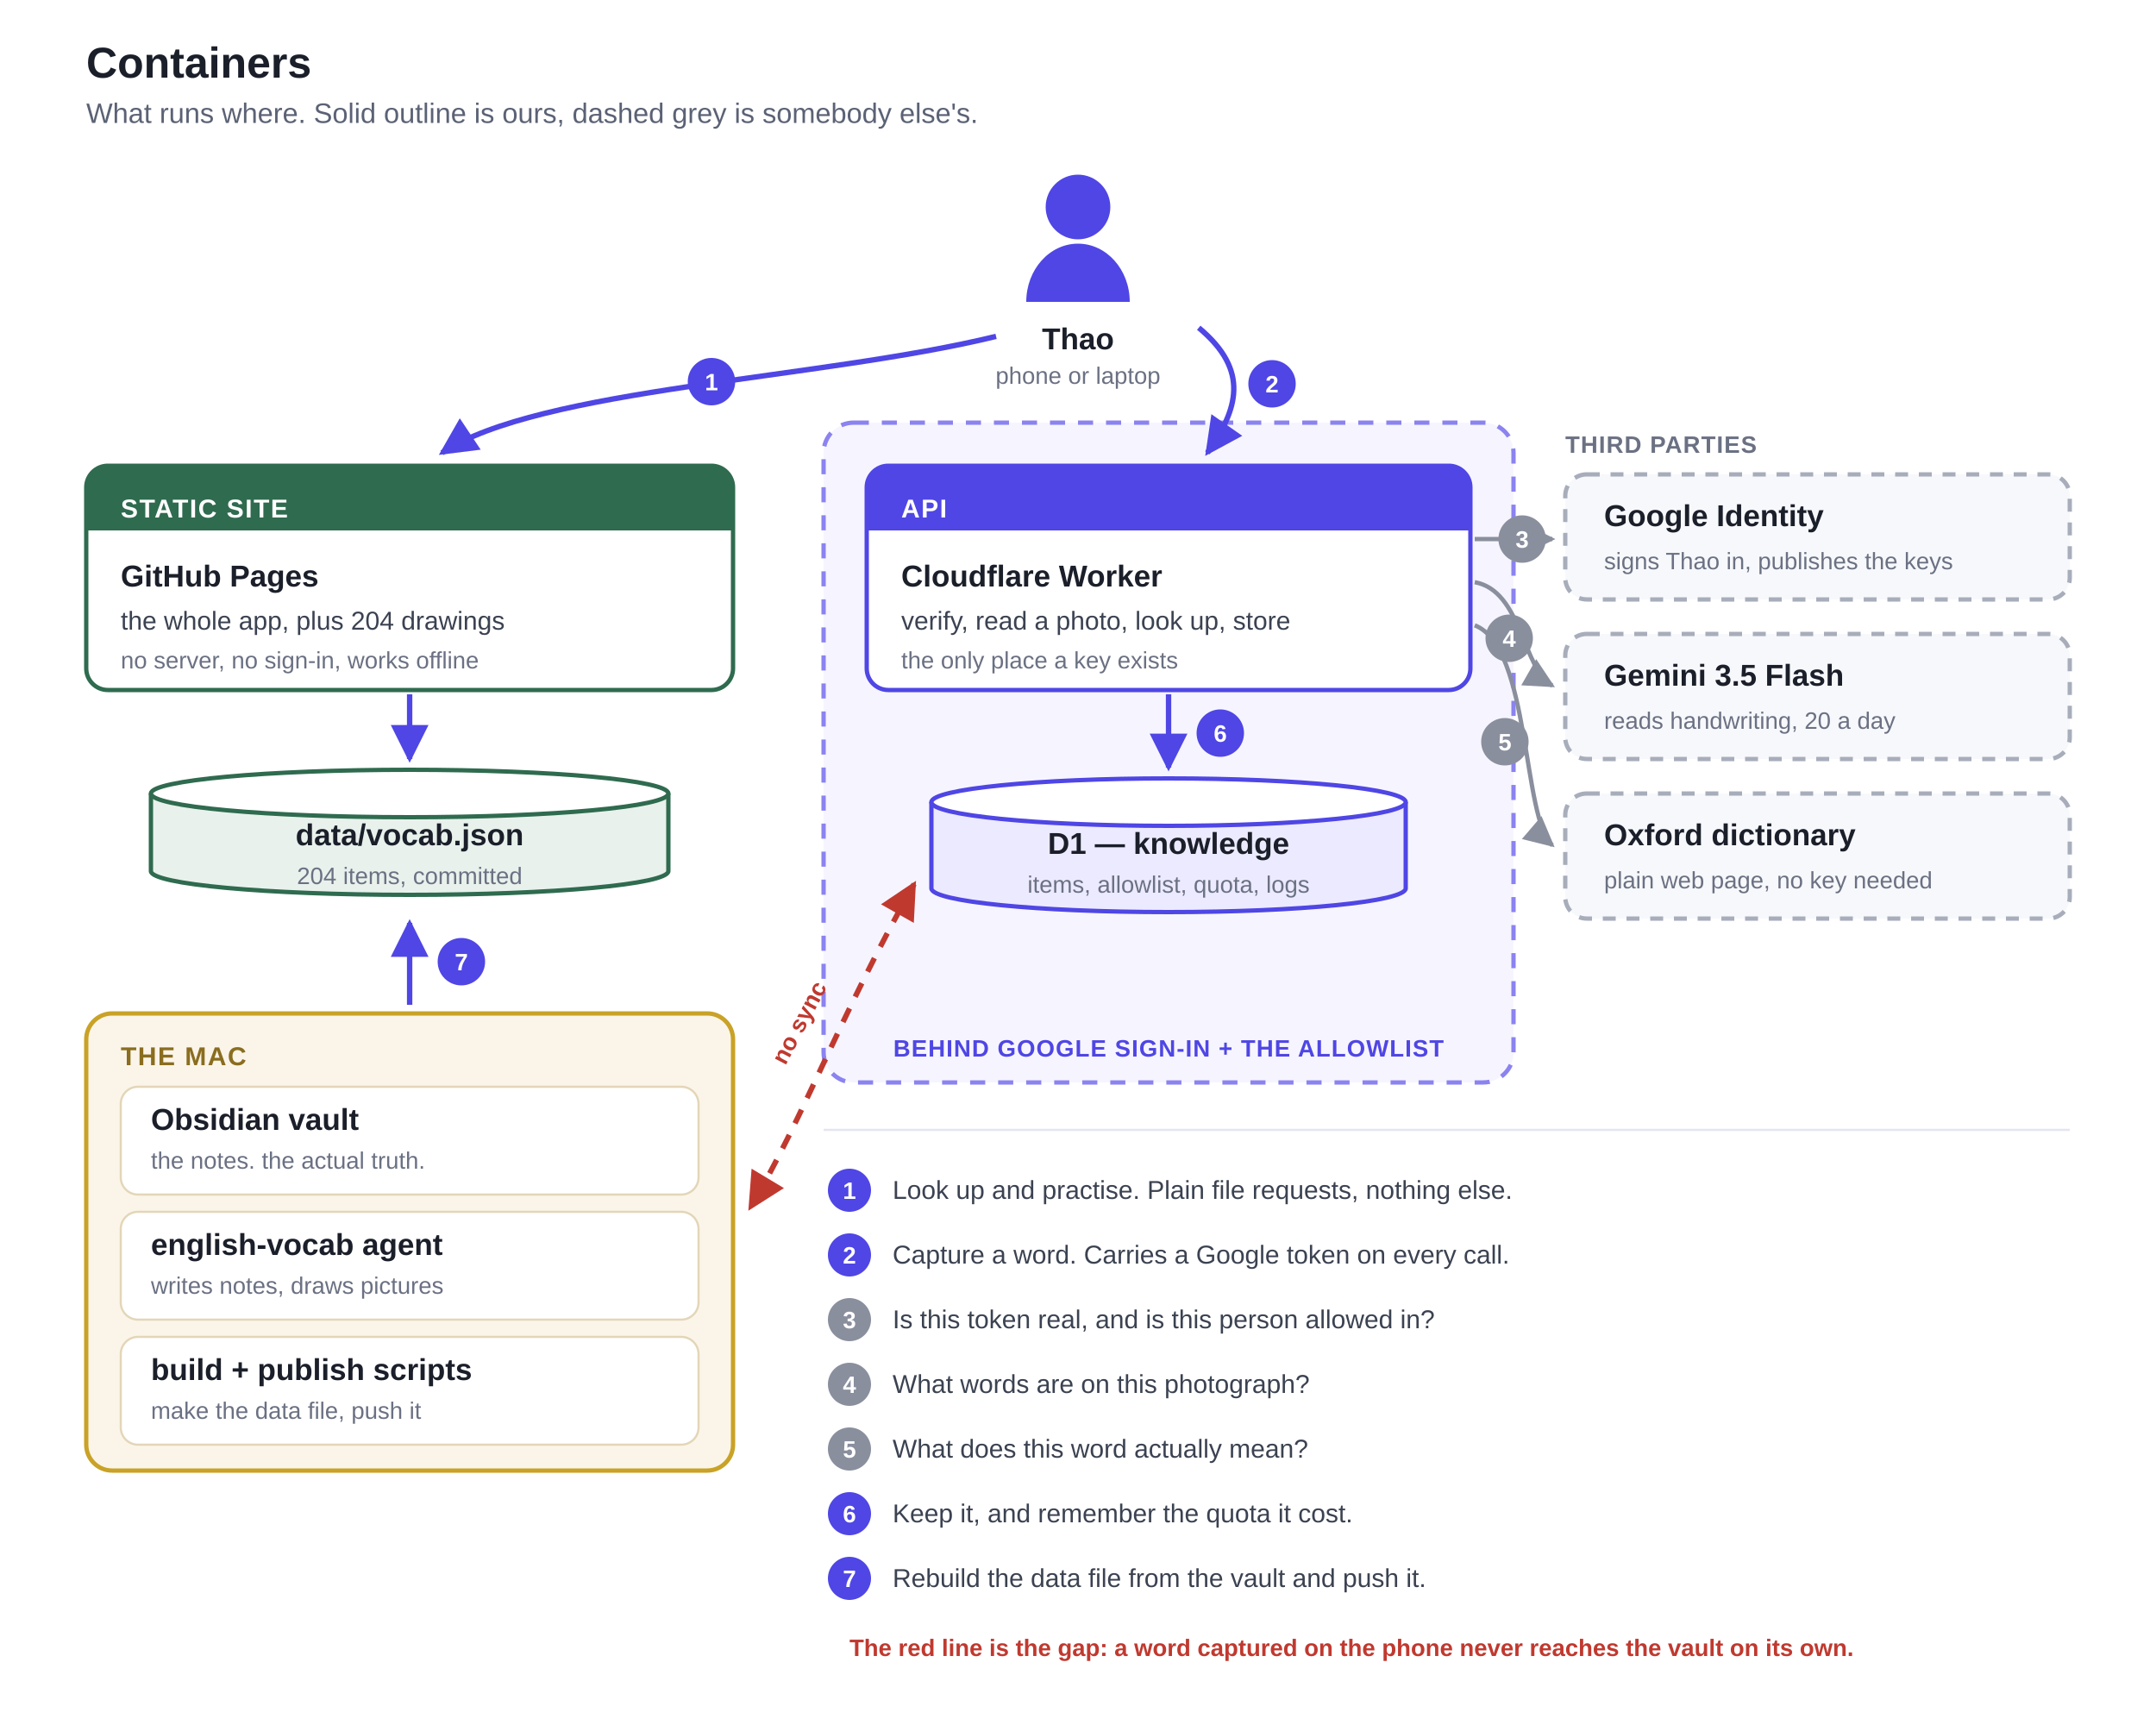
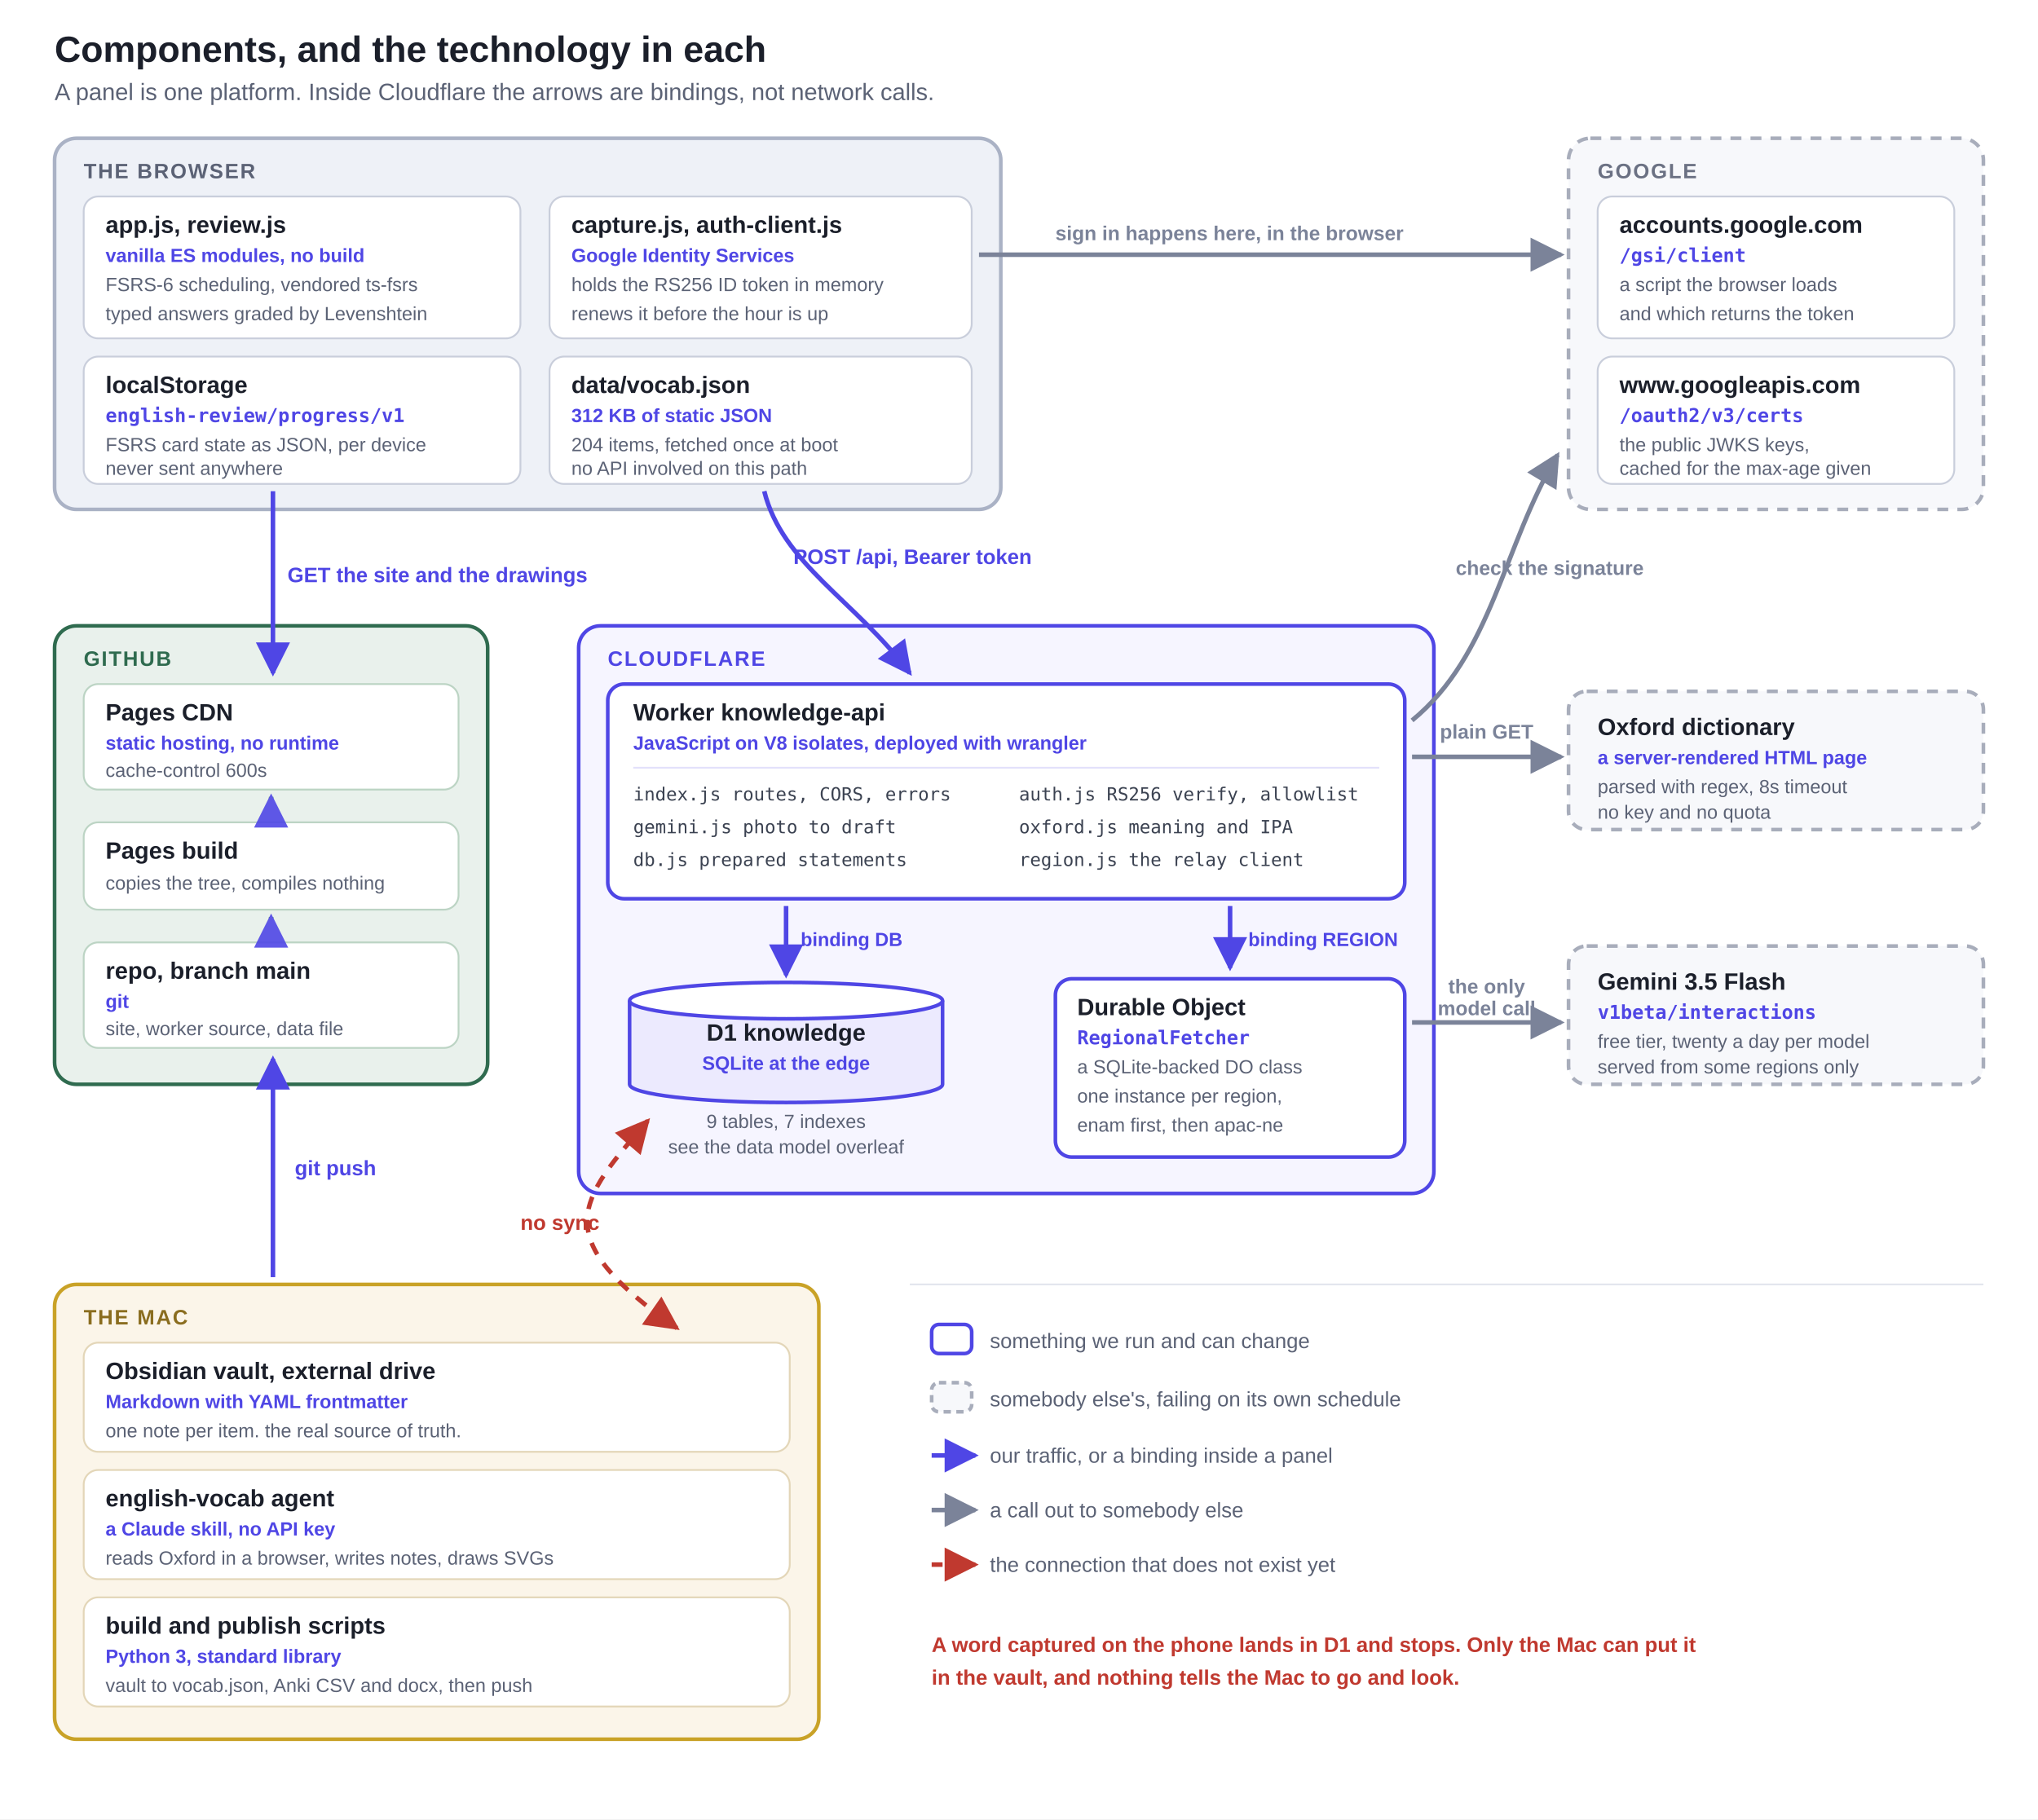
- <svg xmlns="http://www.w3.org/2000/svg" viewBox="0 0 1000 800" role="img" aria-label="Container diagram: one person reaches a public static site and a private Worker; the Worker alone calls Google, Gemini, Oxford and the D1 database, and the Mac builds the data file the static site serves">
+ <svg xmlns="http://www.w3.org/2000/svg" viewBox="0 0 1120 1000" role="img" aria-label="Component diagram with technologies: the browser runs vanilla ES modules and gets a token from Google directly; inside Cloudflare a Worker reaches D1 and a Durable Object relay through bindings, and only the relay calls Gemini; the Mac pushes to the GitHub repo">
  <style>
    .t   { font-family: -apple-system, "Helvetica Neue", Arial, sans-serif; }
+     .m   { font-family: ui-monospace, "SF Mono", Menlo, monospace; }
    .h1  { font-size: 20px; font-weight: 700; fill: #1b1f2a; }
    .sub { font-size: 13px; fill: #5b6275; }
-     .hd  { font-size: 12px; font-weight: 700; fill: #ffffff; letter-spacing: .05em; }
-     .nm  { font-size: 14px; font-weight: 700; fill: #1b1f2a; }
-     .bd  { font-size: 12px; fill: #3b4251; }
-     .nt  { font-size: 11px; fill: #6b7183; }
-     .zn  { font-size: 11px; font-weight: 700; fill: #4f46e5; letter-spacing: .04em; }
-     .ex  { font-size: 11px; font-weight: 700; fill: #6b7183; letter-spacing: .04em; }
-     .n   { font-size: 11px; font-weight: 700; fill: #ffffff; }
-     .lg  { font-size: 12px; fill: #3b4251; }
-     .rd  { font-size: 11px; font-weight: 700; fill: #c0392f; }
+     .pl  { font-size: 11.5px; font-weight: 700; letter-spacing: .07em; }
+     .nm  { font-size: 13px; font-weight: 700; fill: #1b1f2a; }
+     .tech{ font-size: 10.5px; fill: #4f46e5; font-weight: 600; }
+     .bd  { font-size: 10.5px; fill: #5b6275; }
+     .mod { font-size: 10px; fill: #3b4251; }
+     .bind{ font-size: 10.5px; font-weight: 700; fill: #4f46e5; }
+     .lbl { font-size: 11.5px; font-weight: 700; fill: #4f46e5; }
+     .glb { font-size: 11px; font-weight: 700; fill: #7b8399; }
+     .rd  { font-size: 11.5px; font-weight: 700; fill: #c0392f; }
+     .lg  { font-size: 11.5px; fill: #5b6275; }
  </style>
  <defs>
-     <marker id="ar" viewBox="0 0 10 10" refX="9" refY="5" markerWidth="7" markerHeight="7" orient="auto">
+     <marker id="s" viewBox="0 0 10 10" refX="9" refY="5" markerWidth="7.5" markerHeight="7.5" orient="auto">
      <path d="M0 0 L10 5 L0 10 z" fill="#4f46e5" />
    </marker>
-     <marker id="gr" viewBox="0 0 10 10" refX="9" refY="5" markerWidth="7" markerHeight="7" orient="auto">
-       <path d="M0 0 L10 5 L0 10 z" fill="#8a8f9e" />
+     <marker id="g" viewBox="0 0 10 10" refX="9" refY="5" markerWidth="7.5" markerHeight="7.5" orient="auto">
+       <path d="M0 0 L10 5 L0 10 z" fill="#7b8399" />
    </marker>
-     <marker id="rd" viewBox="0 0 10 10" refX="9" refY="5" markerWidth="7" markerHeight="7" orient="auto">
+     <marker id="r" viewBox="0 0 10 10" refX="9" refY="5" markerWidth="7.5" markerHeight="7.5" orient="auto">
      <path d="M0 0 L10 5 L0 10 z" fill="#c0392f" />
    </marker>
-     <marker id="rs" viewBox="0 0 10 10" refX="1" refY="5" markerWidth="7" markerHeight="7" orient="auto">
+     <marker id="rs" viewBox="0 0 10 10" refX="1" refY="5" markerWidth="7.5" markerHeight="7.5" orient="auto">
      <path d="M10 0 L0 5 L10 10 z" fill="#c0392f" />
    </marker>
  </defs>
-   <rect width="1000" height="800" fill="#ffffff" />
-   <text class="t h1" x="40" y="36">Containers</text>
-   <text class="t sub" x="40" y="57">What runs where. Solid outline is ours, dashed grey is somebody else's.</text>
-   <circle cx="500" cy="96" r="15" fill="#4f46e5" />
-   <path d="M476 140 a24 27 0 0 1 48 0 z" fill="#4f46e5" />
-   <text class="t nm" x="500" y="162" text-anchor="middle">Thao</text>
-   <text class="t nt" x="500" y="178" text-anchor="middle">phone or laptop</text>
-   <rect x="382" y="196" width="320" height="306" rx="14" fill="#f6f5ff" stroke="#8b83f0" stroke-width="2" stroke-dasharray="7 6" />
-   <text class="t zn" x="542" y="490" text-anchor="middle">BEHIND GOOGLE SIGN-IN + THE ALLOWLIST</text>
+   <rect width="1120" height="1000" fill="#ffffff" />
+   <text class="t h1" x="30" y="34">Components, and the technology in each</text>
+   <text class="t sub" x="30" y="55">A panel is one platform. Inside Cloudflare the arrows are bindings, not network calls.</text>
+   <rect x="30" y="76" width="520" height="204" rx="12" fill="#eef1f7" stroke="#aab2c5" stroke-width="2" />
+   <text class="t pl" x="46" y="98" fill="#5b6275">THE BROWSER</text>
+   <rect x="46" y="108" width="240" height="78" rx="8" fill="#ffffff" stroke="#c9cedb" />
+   <text class="t nm" x="58" y="128">app.js, review.js</text>
+   <text class="t tech" x="58" y="144">vanilla ES modules, no build</text>
+   <text class="t bd" x="58" y="160">FSRS-6 scheduling, vendored ts-fsrs</text>
+   <text class="t bd" x="58" y="176">typed answers graded by Levenshtein</text>
+   <rect x="302" y="108" width="232" height="78" rx="8" fill="#ffffff" stroke="#c9cedb" />
+   <text class="t nm" x="314" y="128">capture.js, auth-client.js</text>
+   <text class="t tech" x="314" y="144">Google Identity Services</text>
+   <text class="t bd" x="314" y="160">holds the RS256 ID token in memory</text>
+   <text class="t bd" x="314" y="176">renews it before the hour is up</text>
+   <rect x="46" y="196" width="240" height="70" rx="8" fill="#ffffff" stroke="#c9cedb" />
+   <text class="t nm" x="58" y="216">localStorage</text>
+   <text class="t tech m" x="58" y="232">english-review/progress/v1</text>
+   <text class="t bd" x="58" y="248">FSRS card state as JSON, per device</text>
+   <text class="t bd" x="58" y="261">never sent anywhere</text>
+   <rect x="302" y="196" width="232" height="70" rx="8" fill="#ffffff" stroke="#c9cedb" />
+   <text class="t nm" x="314" y="216">data/vocab.json</text>
+   <text class="t tech" x="314" y="232">312 KB of static JSON</text>
+   <text class="t bd" x="314" y="248">204 items, fetched once at boot</text>
+   <text class="t bd" x="314" y="261">no API involved on this path</text>
+   <rect x="862" y="76" width="228" height="204" rx="12" fill="#f7f8fb" stroke="#a8adbb" stroke-width="2" stroke-dasharray="6 5" />
+   <text class="t pl" x="878" y="98" fill="#6b7183">GOOGLE</text>
+   <rect x="878" y="108" width="196" height="78" rx="8" fill="#ffffff" stroke="#c9cedb" />
+   <text class="t nm" x="890" y="128">accounts.google.com</text>
+   <text class="t tech m" x="890" y="144">/gsi/client</text>
+   <text class="t bd" x="890" y="160">a script the browser loads</text>
+   <text class="t bd" x="890" y="176">and which returns the token</text>
+   <rect x="878" y="196" width="196" height="70" rx="8" fill="#ffffff" stroke="#c9cedb" />
+   <text class="t nm" x="890" y="216">www.googleapis.com</text>
+   <text class="t tech m" x="890" y="232">/oauth2/v3/certs</text>
+   <text class="t bd" x="890" y="248">the public JWKS keys,</text>
+   <text class="t bd" x="890" y="261">cached for the max-age given</text>
+   <rect x="30" y="344" width="238" height="252" rx="12" fill="#e9f1ec" stroke="#2f6b4f" stroke-width="2" />
+   <text class="t pl" x="46" y="366" fill="#2f6b4f">GITHUB</text>
+   <rect x="46" y="376" width="206" height="58" rx="8" fill="#ffffff" stroke="#bcd4c4" />
+   <text class="t nm" x="58" y="396">Pages CDN</text>
+   <text class="t tech" x="58" y="412">static hosting, no runtime</text>
+   <text class="t bd" x="58" y="427">cache-control 600s</text>
+   <rect x="46" y="452" width="206" height="48" rx="8" fill="#ffffff" stroke="#bcd4c4" />
+   <text class="t nm" x="58" y="472">Pages build</text>
+   <text class="t bd" x="58" y="489">copies the tree, compiles nothing</text>
+   <rect x="46" y="518" width="206" height="58" rx="8" fill="#ffffff" stroke="#bcd4c4" />
+   <text class="t nm" x="58" y="538">repo, branch main</text>
+   <text class="t tech" x="58" y="554">git</text>
+   <text class="t bd" x="58" y="569">site, worker source, data file</text>
+   <rect x="318" y="344" width="470" height="312" rx="12" fill="#f6f5ff" stroke="#4f46e5" stroke-width="2" />
+   <text class="t pl" x="334" y="366" fill="#4f46e5">CLOUDFLARE</text>
+   <rect x="334" y="376" width="438" height="118" rx="9" fill="#ffffff" stroke="#4f46e5" stroke-width="2" />
+   <text class="t nm" x="348" y="396">Worker  knowledge-api</text>
+   <text class="t tech" x="348" y="412">JavaScript on V8 isolates, deployed with wrangler</text>
+   <line x1="348" y1="422" x2="758" y2="422" stroke="#e3e1fb" />
+   <text class="t mod m" x="348" y="440">index.js   routes, CORS, errors</text>
+   <text class="t mod m" x="560" y="440">auth.js    RS256 verify, allowlist</text>
+   <text class="t mod m" x="348" y="458">gemini.js  photo to draft</text>
+   <text class="t mod m" x="560" y="458">oxford.js  meaning and IPA</text>
+   <text class="t mod m" x="348" y="476">db.js      prepared statements</text>
+   <text class="t mod m" x="560" y="476">region.js  the relay client</text>
+   <path d="M346 550 V596 a86 10 0 0 0 172 0 V550" fill="#eceafe" stroke="#4f46e5" stroke-width="2" />
+   <ellipse cx="432" cy="550" rx="86" ry="10" fill="#ffffff" stroke="#4f46e5" stroke-width="2" />
+   <text class="t nm" x="432" y="572" text-anchor="middle">D1  knowledge</text>
+   <text class="t tech" x="432" y="588" text-anchor="middle">SQLite at the edge</text>
+   <text class="t bd" x="432" y="620" text-anchor="middle">9 tables, 7 indexes</text>
+   <text class="t bd" x="432" y="634" text-anchor="middle">see the data model overleaf</text>
+   <rect x="580" y="538" width="192" height="98" rx="9" fill="#ffffff" stroke="#4f46e5" stroke-width="2" />
+   <text class="t nm" x="592" y="558">Durable Object</text>
+   <text class="t tech m" x="592" y="574">RegionalFetcher</text>
+   <text class="t bd" x="592" y="590">a SQLite-backed DO class</text>
+   <text class="t bd" x="592" y="606">one instance per region,</text>
+   <text class="t bd" x="592" y="622">enam first, then apac-ne</text>
+   <text class="t bind" x="440" y="520">binding DB</text>
+   <text class="t bind" x="686" y="520">binding REGION</text>
+   <g stroke="#a8adbb" stroke-width="2" stroke-dasharray="6 5" fill="#f7f8fb">
+     <rect x="862" y="380" width="228" height="76" rx="10" />
+     <rect x="862" y="520" width="228" height="76" rx="10" />
+   </g>
+   <text class="t nm" x="878" y="404">Oxford dictionary</text>
+   <text class="t tech" x="878" y="420">a server-rendered HTML page</text>
+   <text class="t bd" x="878" y="436">parsed with regex, 8s timeout</text>
+   <text class="t bd" x="878" y="450">no key and no quota</text>
+   <text class="t nm" x="878" y="544">Gemini 3.5 Flash</text>
+   <text class="t tech m" x="878" y="560">v1beta/interactions</text>
+   <text class="t bd" x="878" y="576">free tier, twenty a day per model</text>
+   <text class="t bd" x="878" y="590">served from some regions only</text>
+   <rect x="30" y="706" width="420" height="250" rx="12" fill="#fbf5e9" stroke="#c9a227" stroke-width="2" />
+   <text class="t pl" x="46" y="728" style="fill:#8a6d1f">THE MAC</text>
+   <rect x="46" y="738" width="388" height="60" rx="8" fill="#ffffff" stroke="#e3d6b8" />
+   <text class="t nm" x="58" y="758">Obsidian vault, external drive</text>
+   <text class="t tech" x="58" y="774">Markdown with YAML frontmatter</text>
+   <text class="t bd" x="58" y="790">one note per item. the real source of truth.</text>
+   <rect x="46" y="808" width="388" height="60" rx="8" fill="#ffffff" stroke="#e3d6b8" />
+   <text class="t nm" x="58" y="828">english-vocab agent</text>
+   <text class="t tech" x="58" y="844">a Claude skill, no API key</text>
+   <text class="t bd" x="58" y="860">reads Oxford in a browser, writes notes, draws SVGs</text>
+   <rect x="46" y="878" width="388" height="60" rx="8" fill="#ffffff" stroke="#e3d6b8" />
+   <text class="t nm" x="58" y="898">build and publish scripts</text>
+   <text class="t tech" x="58" y="914">Python 3, standard library</text>
+   <text class="t bd" x="58" y="930">vault to vocab.json, Anki CSV and docx, then push</text>
+   <g fill="none" stroke="#4f46e5" stroke-width="2.5" marker-end="url(#s)">
+     <path d="M150 270 V370" />
+     <path d="M420 270 C 430 310, 470 330, 500 370" />
+     <path d="M432 498 V 536" />
+     <path d="M676 498 V 532" />
+     <path d="M150 702 V 582" />
+   </g>
+   <g fill="none" stroke="#7b8399" stroke-width="2.5" marker-end="url(#g)">
+     <path d="M538 140 H 858" />
+     <path d="M776 416 H 858" />
+     <path d="M776 562 H 858" />
+     <path d="M776 396 C 820 360, 826 300, 856 250" />
+   </g>
+   <g fill="none" stroke="#2f6b4f" stroke-width="2.5" marker-end="url(#s)" opacity=".9">
+     <path d="M149 516 V 504" />
+     <path d="M149 450 V 438" />
+   </g>
+   <text class="t lbl" x="158" y="320">GET the site and the drawings</text>
+   <text class="t lbl" x="436" y="310">POST /api, Bearer token</text>
+   <text class="t glb" x="580" y="132">sign in happens here, in the browser</text>
+   <text class="t glb" x="817" y="406" text-anchor="middle">plain GET</text>
+   <text class="t glb" x="817" y="546" text-anchor="middle">the only</text>
+   <text class="t glb" x="817" y="558" text-anchor="middle">model call</text>
+   <text class="t glb" x="800" y="316">check the signature</text>
+   <text class="t lbl" x="162" y="646">git push</text>
+   <g fill="none" stroke="#c0392f" stroke-width="2.5" stroke-dasharray="7 6" marker-end="url(#r)" marker-start="url(#rs)">
+     <path d="M356 616 C 318 660, 300 680, 372 730" />
+   </g>
+   <text class="t rd" x="286" y="676">no sync</text>
+   <line x1="500" y1="706" x2="1090" y2="706" stroke="#e3e6ee" />
  <g>
-     <rect x="40" y="216" width="300" height="104" rx="10" fill="#ffffff" stroke="#2f6b4f" stroke-width="2" />
-     <path d="M40 226 a10 10 0 0 1 10 -10 h280 a10 10 0 0 1 10 10 v20 H40 z" fill="#2f6b4f" />
-     <text class="t hd" x="56" y="240">STATIC SITE</text>
-     <text class="t nm" x="56" y="272">GitHub Pages</text>
-     <text class="t bd" x="56" y="292">the whole app, plus 204 drawings</text>
-     <text class="t nt" x="56" y="310">no server, no sign-in, works offline</text>
+     <rect x="512" y="728" width="22" height="16" rx="4" fill="#ffffff" stroke="#4f46e5" stroke-width="2" />
+     <text class="t lg" x="544" y="741">something we run and can change</text>
+     <rect x="512" y="760" width="22" height="16" rx="4" fill="#f7f8fb" stroke="#a8adbb" stroke-width="2" stroke-dasharray="4 3" />
+     <text class="t lg" x="544" y="773">somebody else's, failing on its own schedule</text>
+     <path d="M512 800 H 536" stroke="#4f46e5" stroke-width="2.5" marker-end="url(#s)" fill="none" />
+     <text class="t lg" x="544" y="804">our traffic, or a binding inside a panel</text>
+     <path d="M512 830 H 536" stroke="#7b8399" stroke-width="2.5" marker-end="url(#g)" fill="none" />
+     <text class="t lg" x="544" y="834">a call out to somebody else</text>
+     <path d="M512 860 H 536" stroke="#c0392f" stroke-width="2.5" stroke-dasharray="6 5" marker-end="url(#r)" fill="none" />
+     <text class="t lg" x="544" y="864">the connection that does not exist yet</text>
  </g>
-   <g>
-     <rect x="402" y="216" width="280" height="104" rx="10" fill="#ffffff" stroke="#4f46e5" stroke-width="2" />
-     <path d="M402 226 a10 10 0 0 1 10 -10 h260 a10 10 0 0 1 10 10 v20 H402 z" fill="#4f46e5" />
-     <text class="t hd" x="418" y="240">API</text>
-     <text class="t nm" x="418" y="272">Cloudflare Worker</text>
-     <text class="t bd" x="418" y="292">verify, read a photo, look up, store</text>
-     <text class="t nt" x="418" y="310">the only place a key exists</text>
-   </g>
-   <g>
-     <path d="M70 368 V404 a120 11 0 0 0 240 0 V368" fill="#e9f1ec" stroke="#2f6b4f" stroke-width="2" />
-     <ellipse cx="190" cy="368" rx="120" ry="11" fill="#ffffff" stroke="#2f6b4f" stroke-width="2" />
-     <text class="t nm" x="190" y="392" text-anchor="middle">data/vocab.json</text>
-     <text class="t nt" x="190" y="410" text-anchor="middle">204 items, committed</text>
-   </g>
-   <g>
-     <path d="M432 372 V412 a110 11 0 0 0 220 0 V372" fill="#eceafe" stroke="#4f46e5" stroke-width="2" />
-     <ellipse cx="542" cy="372" rx="110" ry="11" fill="#ffffff" stroke="#4f46e5" stroke-width="2" />
-     <text class="t nm" x="542" y="396" text-anchor="middle">D1 — knowledge</text>
-     <text class="t nt" x="542" y="414" text-anchor="middle">items, allowlist, quota, logs</text>
-   </g>
-   <text class="t ex" x="726" y="210">THIRD PARTIES</text>
-   <g stroke="#a8adbb" stroke-width="2" stroke-dasharray="6 5" fill="#f7f8fb">
-     <rect x="726" y="220" width="234" height="58" rx="10" />
-     <rect x="726" y="294" width="234" height="58" rx="10" />
-     <rect x="726" y="368" width="234" height="58" rx="10" />
-   </g>
-   <text class="t nm" x="744" y="244">Google Identity</text>
-   <text class="t nt" x="744" y="264">signs Thao in, publishes the keys</text>
-   <text class="t nm" x="744" y="318">Gemini 3.5 Flash</text>
-   <text class="t nt" x="744" y="338">reads handwriting, 20 a day</text>
-   <text class="t nm" x="744" y="392">Oxford dictionary</text>
-   <text class="t nt" x="744" y="412">plain web page, no key needed</text>
-   <g>
-     <rect x="40" y="470" width="300" height="212" rx="12" fill="#fbf5e9" stroke="#c9a227" stroke-width="2" />
-     <text class="t hd" x="56" y="494" style="fill:#8a6d1f">THE MAC</text>
-     <rect x="56" y="504" width="268" height="50" rx="8" fill="#ffffff" stroke="#e3d6b8" />
-     <text class="t nm" x="70" y="524">Obsidian vault</text>
-     <text class="t nt" x="70" y="542">the notes. the actual truth.</text>
-     <rect x="56" y="562" width="268" height="50" rx="8" fill="#ffffff" stroke="#e3d6b8" />
-     <text class="t nm" x="70" y="582">english-vocab agent</text>
-     <text class="t nt" x="70" y="600">writes notes, draws pictures</text>
-     <rect x="56" y="620" width="268" height="50" rx="8" fill="#ffffff" stroke="#e3d6b8" />
-     <text class="t nm" x="70" y="640">build + publish scripts</text>
-     <text class="t nt" x="70" y="658">make the data file, push it</text>
-   </g>
-   <g fill="none" stroke="#4f46e5" stroke-width="2.5" marker-end="url(#ar)">
-     <path d="M462 156 C 380 176, 250 180, 205 210" />
-     <path d="M556 152 C 580 172, 574 190, 560 210" />
-     <path d="M190 322 V 352" />
-     <path d="M542 322 V 356" />
-     <path d="M190 466 V 428" />
-   </g>
-   <g fill="none" stroke="#8a8f9e" stroke-width="2" marker-end="url(#gr)">
-     <path d="M684 250 H 720" />
-     <path d="M684 270 C 706 274, 706 310, 720 318" />
-     <path d="M684 290 C 710 300, 706 380, 720 392" />
-   </g>
-   <g>
-     <circle cx="330" cy="177" r="11" fill="#4f46e5" />
-     <text class="t n" x="330" y="181" text-anchor="middle">1</text>
-     <circle cx="590" cy="178" r="11" fill="#4f46e5" />
-     <text class="t n" x="590" y="182" text-anchor="middle">2</text>
-     <circle cx="706" cy="250" r="11" fill="#8a8f9e" />
-     <text class="t n" x="706" y="254" text-anchor="middle">3</text>
-     <circle cx="700" cy="296" r="11" fill="#8a8f9e" />
-     <text class="t n" x="700" y="300" text-anchor="middle">4</text>
-     <circle cx="698" cy="344" r="11" fill="#8a8f9e" />
-     <text class="t n" x="698" y="348" text-anchor="middle">5</text>
-     <circle cx="566" cy="340" r="11" fill="#4f46e5" />
-     <text class="t n" x="566" y="344" text-anchor="middle">6</text>
-     <circle cx="214" cy="446" r="11" fill="#4f46e5" />
-     <text class="t n" x="214" y="450" text-anchor="middle">7</text>
-   </g>
-   <g fill="none" stroke="#c0392f" stroke-width="2.5" stroke-dasharray="7 6" marker-end="url(#rd)" marker-start="url(#rs)">
-     <path d="M424 410 C 390 470, 372 520, 348 560" />
-   </g>
-   <text class="t rd" x="374" y="476" text-anchor="middle" transform="rotate(-62 374 476)">no sync</text>
-   <line x1="382" y1="524" x2="960" y2="524" stroke="#e3e6ee" stroke-width="1" />
-   <g>
-     <circle cx="394" cy="552" r="10" fill="#4f46e5" />
-     <text class="t n" x="394" y="556" text-anchor="middle">1</text>
-     <text class="t lg" x="414" y="556">Look up and practise. Plain file requests, nothing else.</text>
-     <circle cx="394" cy="582" r="10" fill="#4f46e5" />
-     <text class="t n" x="394" y="586" text-anchor="middle">2</text>
-     <text class="t lg" x="414" y="586">Capture a word. Carries a Google token on every call.</text>
-     <circle cx="394" cy="612" r="10" fill="#8a8f9e" />
-     <text class="t n" x="394" y="616" text-anchor="middle">3</text>
-     <text class="t lg" x="414" y="616">Is this token real, and is this person allowed in?</text>
-     <circle cx="394" cy="642" r="10" fill="#8a8f9e" />
-     <text class="t n" x="394" y="646" text-anchor="middle">4</text>
-     <text class="t lg" x="414" y="646">What words are on this photograph?</text>
-     <circle cx="394" cy="672" r="10" fill="#8a8f9e" />
-     <text class="t n" x="394" y="676" text-anchor="middle">5</text>
-     <text class="t lg" x="414" y="676">What does this word actually mean?</text>
-     <circle cx="394" cy="702" r="10" fill="#4f46e5" />
-     <text class="t n" x="394" y="706" text-anchor="middle">6</text>
-     <text class="t lg" x="414" y="706">Keep it, and remember the quota it cost.</text>
-     <circle cx="394" cy="732" r="10" fill="#4f46e5" />
-     <text class="t n" x="394" y="736" text-anchor="middle">7</text>
-     <text class="t lg" x="414" y="736">Rebuild the data file from the vault and push it.</text>
-   </g>
-   <text class="t rd" x="394" y="768">The red line is the gap: a word captured on the phone never reaches the vault on its own.</text>
+   <text class="t rd" x="512" y="908">A word captured on the phone lands in D1 and stops. Only the Mac can put it</text>
+   <text class="t rd" x="512" y="926">in the vault, and nothing tells the Mac to go and look.</text>
</svg>
